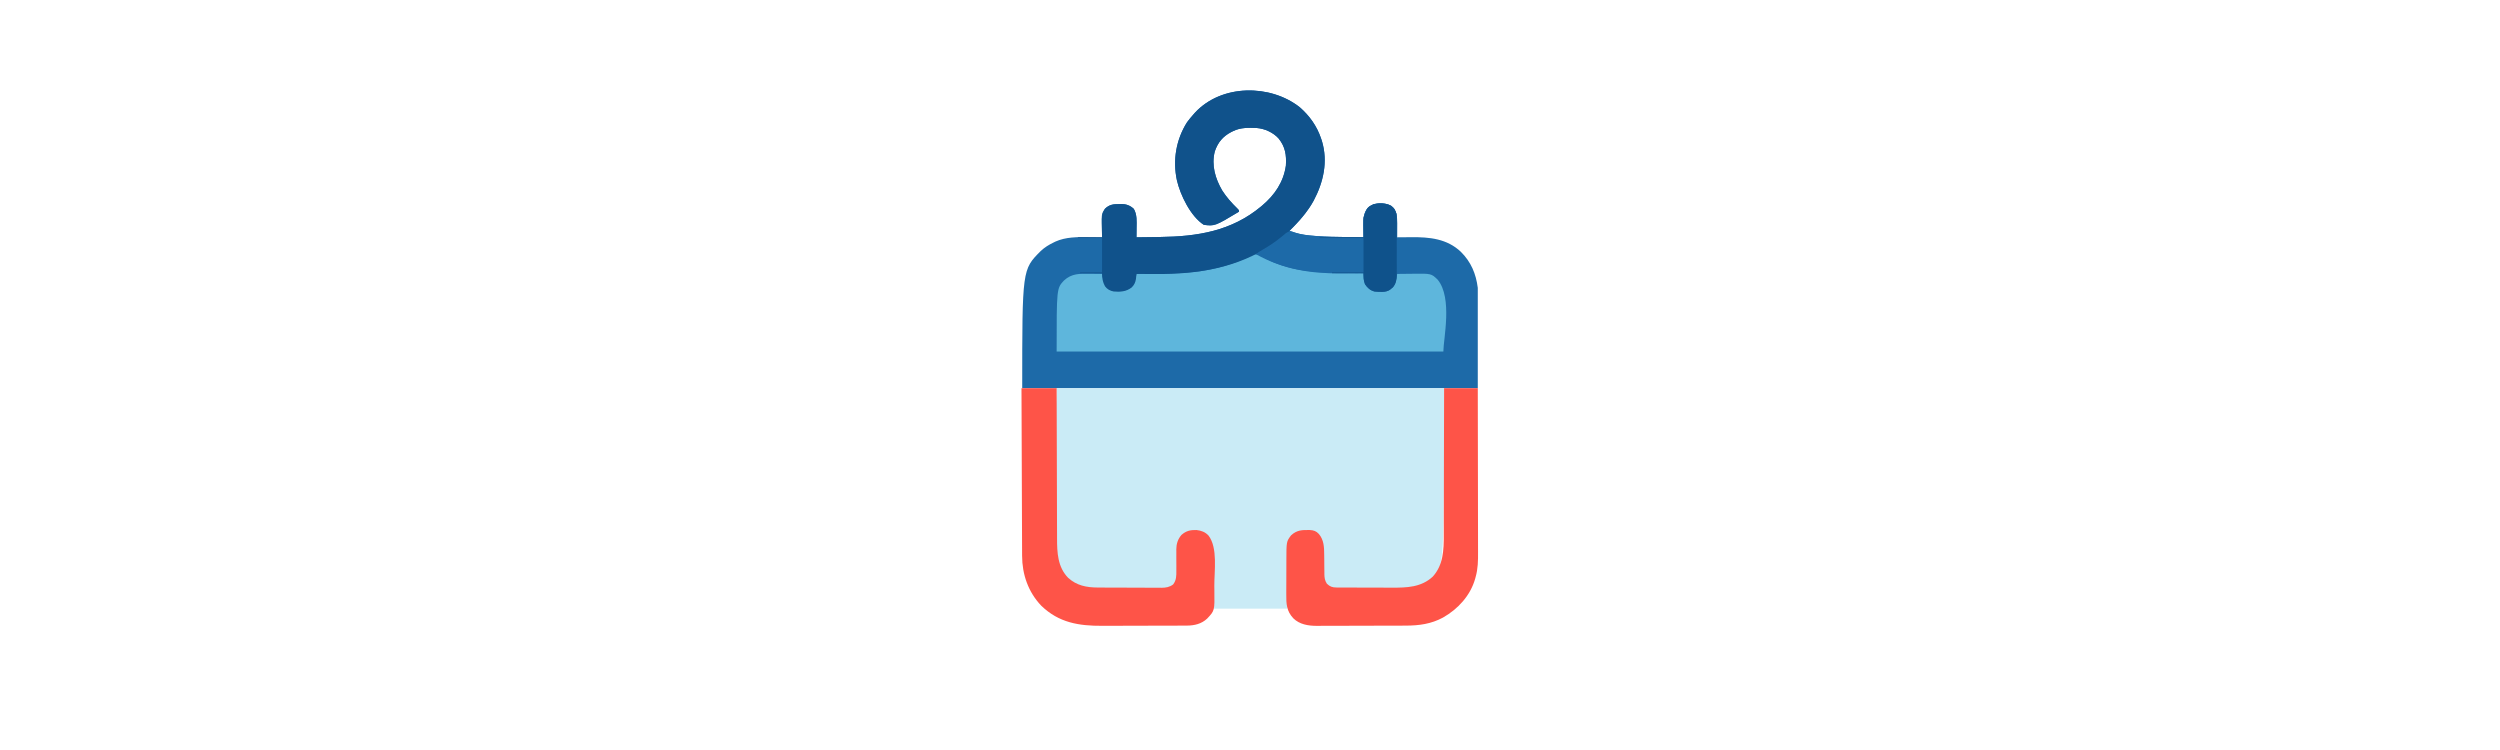
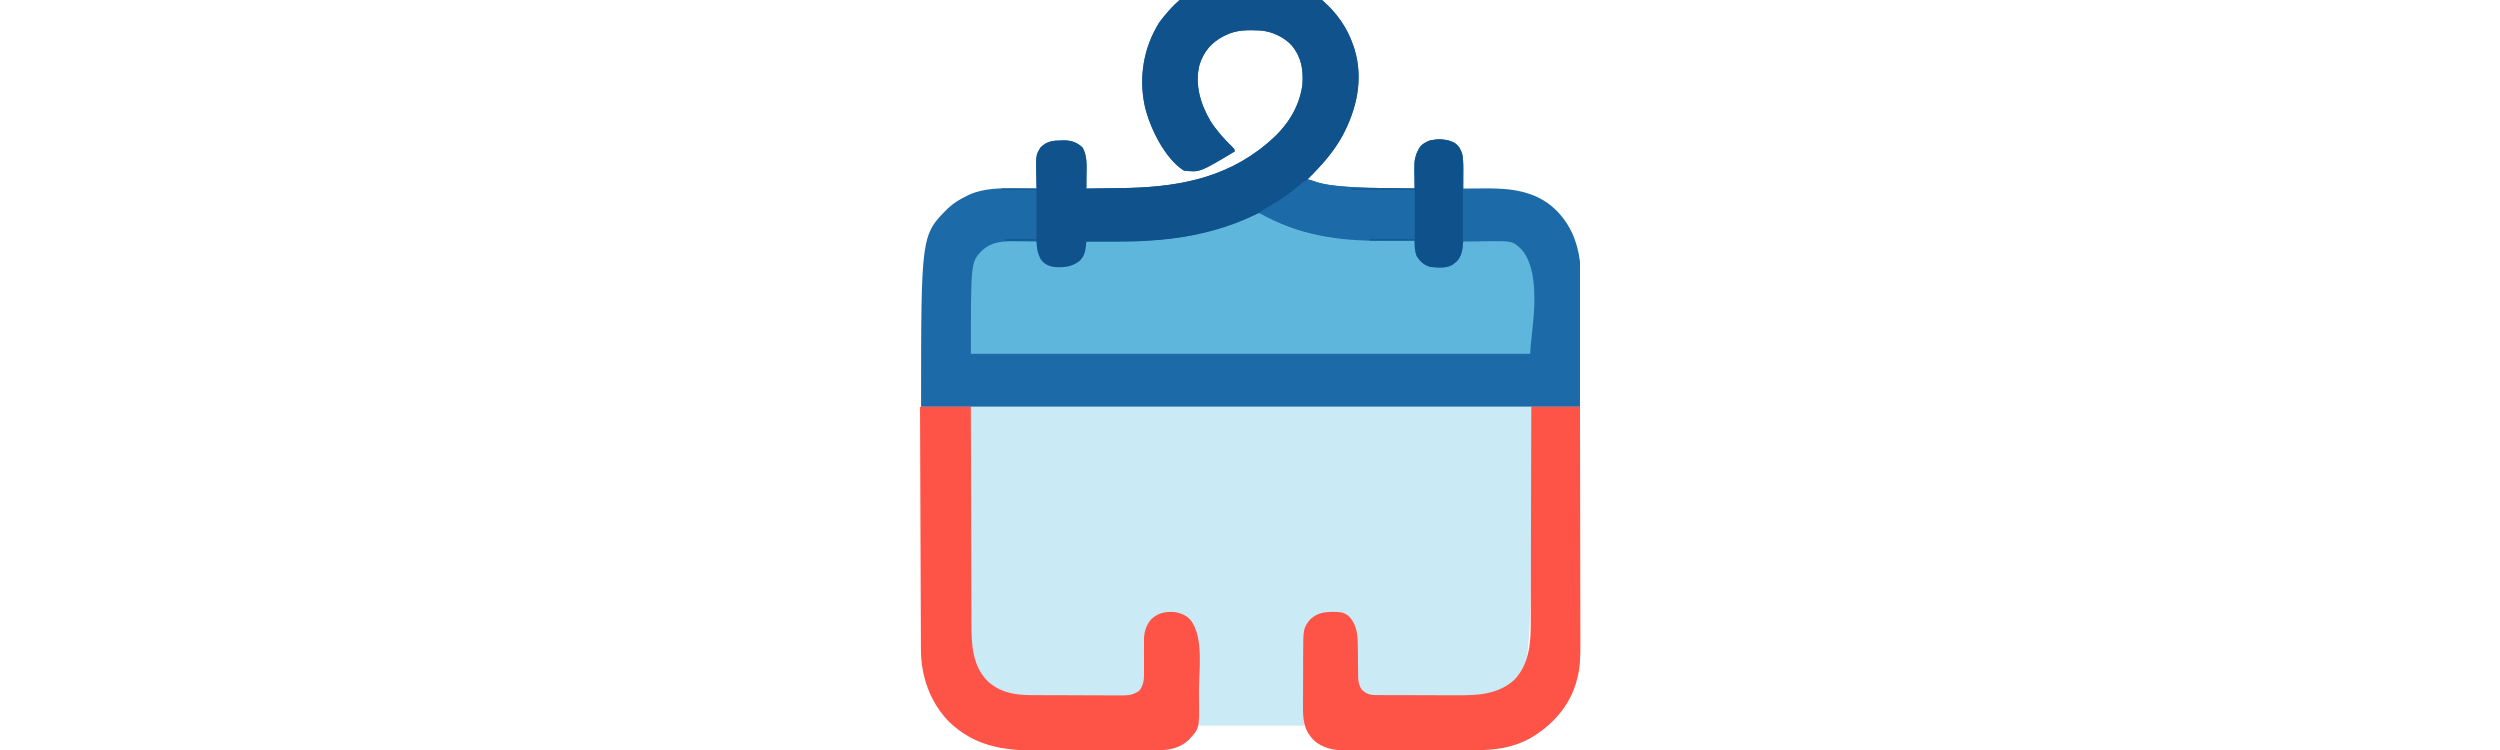
- <svg xmlns="http://www.w3.org/2000/svg" width="200" height="60" viewBox="0 0 1024 1024" fill="none">
-   <path d="M579.875 146.375C593.27 158.006 603.327 172.126 609 189C609.392 190.156 609.784 191.313 610.188 192.504C618.701 220.757 612.252 248.926 598.806 274.151C590.289 289.659 578.632 302.709 566 315C567.767 315.635 569.539 316.258 571.312 316.875C572.299 317.223 573.285 317.571 574.301 317.93C582.846 320.402 591.586 321.407 600.434 322.086C601.504 322.169 602.574 322.253 603.677 322.339C616.46 323.269 629.251 323.455 642.062 323.625C644.502 323.663 646.941 323.702 649.381 323.742C655.254 323.836 661.127 323.922 667 324C666.979 323.24 666.958 322.479 666.937 321.696C666.852 318.193 666.801 314.691 666.75 311.187C666.716 309.992 666.683 308.796 666.648 307.564C666.558 299.232 667.052 290.617 672.709 284.001C678.252 278.798 683.98 277.626 691.41 277.816C698.747 278.337 703.884 279.518 709 285C713.625 293.613 713.133 302.418 713.062 311.937C713.058 313.098 713.053 314.259 713.049 315.455C713.037 318.303 713.021 321.152 713 324C714.002 323.989 715.003 323.979 716.035 323.968C719.839 323.931 723.643 323.909 727.447 323.89C729.077 323.88 730.707 323.867 732.337 323.849C757.075 323.589 781.082 325.929 799.892 343.817C813.734 357.474 820.605 373.837 823 393C823 438.21 823 483.42 823 530C617.74 530 412.48 530 201 530C201 368.041 201 368.041 226.191 342.805C231.59 337.724 237.33 334.196 244 331C245.15 330.43 245.15 330.43 246.324 329.848C260.526 323.458 276.316 323.586 291.562 323.812C293.364 323.828 295.165 323.841 296.967 323.853C301.312 323.886 305.656 323.937 310 324C309.969 322.654 309.969 322.654 309.937 321.281C309.868 317.919 309.818 314.557 309.78 311.195C309.76 309.746 309.733 308.297 309.698 306.848C309.347 291.856 309.347 291.856 314 285C319.851 279.299 325.495 278.637 333.312 278.625C334.129 278.6 334.946 278.576 335.787 278.551C342.853 278.517 348.147 280.372 353.375 285.187C357.938 293.086 357.247 302.239 357.125 311.062C357.116 312.31 357.107 313.557 357.098 314.842C357.074 317.895 357.041 320.947 357 324C364.313 323.914 371.625 323.819 378.938 323.712C382.336 323.663 385.734 323.617 389.133 323.578C439.989 322.976 486.806 315.53 527 282C527.507 281.578 528.014 281.156 528.537 280.721C545.659 266.29 557.833 248.555 561 226C561.865 211.771 560.264 200.439 551 189C543.666 180.893 532.22 175.692 521.401 174.781C510.217 174.312 499.25 173.941 489 179C487.763 179.596 487.763 179.596 486.5 180.203C474.971 186.195 468.012 194.537 463.914 206.816C459.15 225.583 464.597 243.8 474 260C479.761 269.039 486.888 277.042 494.562 284.5C497 287 497 287 497 289C463.998 308.761 463.998 308.761 449 307C430.933 295.503 416.722 266.096 412.153 245.985C406.358 218.64 411.056 190.685 426 167C428.803 163.138 431.808 159.545 435 156C435.675 155.23 436.351 154.461 437.047 153.668C473.223 114.84 539.468 114.651 579.875 146.375Z" fill="#1D6AA8" />
-   <path d="M248 530C422.57 530 597.14 530 777 530C777 771.579 777 771.579 762 787.812C745.237 803.49 724.404 803.469 702.809 803.398C700.606 803.4 698.404 803.403 696.201 803.407C691.618 803.412 687.036 803.405 682.453 803.391C676.589 803.374 670.725 803.384 664.861 803.402C660.327 803.413 655.793 803.409 651.259 803.401C649.096 803.399 646.934 803.402 644.771 803.409C641.754 803.417 638.737 803.405 635.72 803.388C634.836 803.394 633.951 803.4 633.039 803.407C627.034 803.345 621.977 802.563 617.258 798.5C614.264 794.536 612.886 791.748 612.842 786.811C612.827 785.548 612.827 785.548 612.811 784.259C612.8 782.895 612.8 782.895 612.789 781.504C612.761 779.563 612.732 777.622 612.703 775.682C612.662 772.634 612.625 769.587 612.599 766.539C613.159 746.527 613.159 746.527 605 729C599.52 725.21 595.592 724.391 589 724.562C587.848 724.552 587.848 724.552 586.672 724.541C580.194 724.613 575.482 726.038 570.312 730.125C563.543 738.542 562.835 747.922 562.886 758.344C562.886 759.148 562.886 759.951 562.886 760.78C562.887 763.353 562.894 765.927 562.902 768.5C562.904 770.1 562.905 771.701 562.905 773.301C562.911 779.201 562.925 785.1 562.937 791C562.968 810.8 562.968 810.8 563 831C529.67 831 496.34 831 462 831C462.021 822.894 462.041 814.789 462.062 806.438C462.082 783.123 462.082 783.123 461.687 759.812C461.665 758.625 461.643 757.438 461.619 756.215C461.326 747.16 460.097 738.085 454 731C446.422 725.25 439.462 723.966 430 725C422.494 727.464 418.108 731.007 414.426 737.983C412.383 742.85 412.596 747.698 412.629 752.902C412.612 755.031 412.594 757.159 412.576 759.287C412.566 762.616 412.562 765.944 412.564 769.273C412.561 772.504 412.533 775.734 412.504 778.965C412.512 779.952 412.52 780.938 412.529 781.955C412.463 788.072 411.647 792.953 408 798C403.71 801.415 400.212 803.119 394.747 803.14C393.88 803.146 393.012 803.152 392.119 803.158C390.695 803.159 390.695 803.159 389.243 803.161C388.241 803.166 387.239 803.171 386.206 803.176C382.881 803.191 379.556 803.198 376.23 803.203C373.914 803.209 371.598 803.215 369.282 803.22C364.415 803.231 359.548 803.237 354.682 803.24C348.476 803.246 342.271 803.27 336.065 803.298C331.274 803.317 326.482 803.322 321.691 803.324C319.405 803.327 317.12 803.335 314.834 803.348C294.922 803.455 277.409 802.854 262.254 788.363C202.726 725.947 248 616.252 248 530Z" fill="#CAEBF6" />
-   <path d="M525.765 348.821C527.761 349.887 529.724 351.001 531.688 352.125C564.967 370.325 602.504 372.361 639.688 372.688C642.359 372.719 645.03 372.755 647.701 372.791C654.134 372.875 660.567 372.943 667 373C667.186 374.23 667.186 374.23 667.376 375.484C667.546 376.562 667.716 377.64 667.891 378.75C668.056 379.817 668.221 380.885 668.392 381.984C669.512 387.536 671.507 390.842 676.062 394.375C682.911 398.164 691.754 398.021 699.367 396.539C703.694 394.904 706.886 392.052 709 388C709.77 385.607 710.48 383.194 711.145 380.77C711.495 379.503 711.845 378.237 712.206 376.933C712.468 375.965 712.73 374.997 713 374C718.21 373.925 723.42 373.871 728.631 373.835C730.399 373.82 732.167 373.8 733.935 373.774C759.463 373.406 759.463 373.406 768.277 381.895C788.836 407.021 776 462.894 776 480C601.76 480 427.52 480 248 480C248 393.739 248 393.739 258 383C268.455 373.253 279.647 373.598 293.062 373.813C294.708 373.828 296.353 373.841 297.998 373.854C301.999 373.886 305.999 373.938 310 374C310.195 374.896 310.39 375.793 310.59 376.716C310.983 378.477 310.983 378.477 311.383 380.273C311.639 381.438 311.896 382.602 312.161 383.802C313.486 388.851 315.204 391.698 319.5 394.813C326.219 398.004 334.544 398.197 341.676 396.281C346.981 394.07 351.556 391.331 353.93 385.855C355.29 381.949 356.202 378.056 357 374C357.661 373.992 358.322 373.984 359.002 373.976C366.013 373.888 373.024 373.788 380.035 373.683C382.635 373.645 385.236 373.61 387.836 373.578C408.595 373.322 429.491 372.864 450 369.313C450.972 369.146 451.945 368.979 452.947 368.808C474.369 364.908 496.459 357.93 515.746 347.715C519.403 346.555 522.313 347.215 525.765 348.821Z" fill="#5EB6DC" />
-   <path d="M579.875 146.375C593.27 158.006 603.327 172.126 609 189C609.392 190.156 609.784 191.313 610.188 192.504C618.701 220.757 612.252 248.926 598.806 274.151C591.967 286.604 583.209 297.271 573.421 307.512C572.471 308.507 571.526 309.507 570.587 310.512C562.808 318.819 554.391 325.59 545 332C544.431 332.393 543.861 332.786 543.274 333.19C495.722 365.752 440.443 374.506 384 374.125C381.363 374.115 378.727 374.106 376.09 374.098C369.726 374.076 363.363 374.043 357 374C356.936 374.621 356.872 375.242 356.807 375.882C356.721 376.696 356.634 377.509 356.545 378.347C356.461 379.154 356.377 379.96 356.29 380.792C355.679 385.448 353.79 389.288 350.391 392.539C342.901 398.206 335.142 398.704 326 398C321.006 397.051 317.121 395.057 314.031 390.871C310.828 385.059 310 379.584 310 373C300.1 373 290.2 373 280 373C280 372.67 280 372.34 280 372C289.9 372 299.8 372 310 372C310 356.49 310 340.98 310 325C299.11 325 288.22 325 277 325C277 324.67 277 324.34 277 324C287.89 324 298.78 324 310 324C309.842 314.158 309.842 314.158 309.64 304.316C309.58 296.913 309.718 291.309 314 285C319.851 279.299 325.495 278.637 333.312 278.625C334.129 278.6 334.946 278.576 335.787 278.551C342.853 278.517 348.147 280.372 353.375 285.187C357.938 293.086 357.247 302.239 357.125 311.062C357.116 312.31 357.107 313.557 357.098 314.842C357.074 317.895 357.041 320.947 357 324C364.313 323.914 371.625 323.819 378.938 323.712C382.336 323.663 385.734 323.617 389.133 323.578C439.989 322.976 486.806 315.53 527 282C527.507 281.578 528.014 281.156 528.537 280.721C545.659 266.29 557.833 248.555 561 226C561.865 211.771 560.264 200.439 551 189C543.666 180.893 532.22 175.692 521.401 174.781C510.217 174.312 499.25 173.941 489 179C488.175 179.397 487.35 179.794 486.5 180.203C474.971 186.195 468.012 194.537 463.914 206.816C459.15 225.583 464.597 243.8 474 260C479.761 269.039 486.888 277.042 494.562 284.5C497 287 497 287 497 289C463.998 308.761 463.998 308.761 449 307C430.933 295.503 416.722 266.096 412.153 245.985C406.358 218.64 411.056 190.685 426 167C428.803 163.138 431.808 159.545 435 156C435.675 155.23 436.351 154.461 437.047 153.668C473.223 114.84 539.468 114.651 579.875 146.375Z" fill="#10528B" />
-   <path d="M200 530C215.84 530 231.68 530 248 530C248.015 536.707 248.029 543.414 248.044 550.324C248.095 572.497 248.161 594.669 248.236 616.841C248.245 619.52 248.254 622.2 248.262 624.879C248.265 625.545 248.267 626.211 248.269 626.897C248.304 637.654 248.329 648.41 248.35 659.167C248.372 670.22 248.406 681.273 248.449 692.325C248.473 698.527 248.491 704.728 248.498 710.93C248.504 716.777 248.524 722.623 248.554 728.469C248.563 730.606 248.567 732.743 248.565 734.88C248.554 754.26 249.311 774.101 263.621 788.812C275.27 799.524 288.891 802.133 304.306 802.177C305.319 802.184 306.331 802.19 307.374 802.197C310.706 802.217 314.039 802.228 317.371 802.238C318.513 802.242 319.655 802.246 320.832 802.251C326.871 802.271 332.91 802.286 338.949 802.295C345.178 802.306 351.406 802.341 357.635 802.38C362.435 802.406 367.234 802.415 372.034 802.418C374.33 802.423 376.627 802.435 378.923 802.453C382.137 802.478 385.35 802.477 388.564 802.47C389.506 802.483 390.448 802.496 391.419 802.509C397.323 802.462 402.168 801.589 407 798C411.518 792.228 411.538 786.147 411.434 779.07C411.443 776.954 411.453 774.839 411.463 772.723C411.454 769.423 411.437 766.123 411.415 762.823C411.401 759.613 411.416 756.405 411.434 753.195C411.409 751.735 411.409 751.735 411.384 750.246C411.438 742.691 413.366 736.183 418.407 730.38C424.676 724.753 430.758 723.411 438.934 723.656C445.475 724.39 450.934 726.4 455.438 731.312C468.25 748.214 463.144 779.817 463.286 800.036C463.304 802.164 463.328 804.293 463.359 806.422C463.74 833.698 463.74 833.698 453.543 844.551C445.789 851.869 436.085 854.106 425.66 854.147C424.406 854.154 423.152 854.161 421.86 854.169C420.482 854.172 419.105 854.174 417.727 854.177C416.266 854.183 414.805 854.19 413.344 854.197C408.556 854.218 403.768 854.228 398.98 854.238C397.325 854.242 395.669 854.246 394.013 854.251C386.226 854.27 378.438 854.284 370.651 854.292C361.702 854.302 352.753 854.328 343.803 854.369C336.862 854.399 329.921 854.414 322.979 854.417C318.846 854.419 314.712 854.428 310.579 854.453C278.471 854.64 251.079 850.305 227 827C209.257 808.411 200.869 784.238 200.842 758.844C200.837 757.861 200.832 756.877 200.827 755.864C200.812 752.589 200.803 749.314 200.795 746.039C200.785 743.683 200.775 741.327 200.765 738.971C200.738 732.589 200.717 726.208 200.697 719.826C200.677 713.829 200.653 707.831 200.629 701.833C200.581 689.958 200.538 678.084 200.497 666.209C200.458 654.679 200.416 643.148 200.372 631.617C200.37 630.906 200.367 630.194 200.364 629.461C200.35 625.892 200.337 622.322 200.323 618.752C200.209 589.168 200.103 559.584 200 530Z" fill="#FE5448" />
-   <path d="M777 530C792.18 530 807.36 530 823 530C823.066 560.846 823.122 591.692 823.153 622.538C823.157 626.185 823.161 629.832 823.165 633.479C823.166 634.205 823.166 634.931 823.167 635.679C823.18 647.413 823.204 659.147 823.231 670.88C823.26 682.933 823.276 694.986 823.282 707.039C823.286 713.803 823.295 720.568 823.317 727.332C823.338 733.706 823.344 740.08 823.339 746.455C823.34 748.787 823.346 751.119 823.358 753.452C823.414 765.365 823.321 776.467 820 788C819.72 789.05 819.72 789.05 819.434 790.121C812.901 813.197 796.009 831.547 775.467 843.199C759.331 851.942 742.772 854.142 724.69 854.177C723.262 854.183 721.833 854.19 720.405 854.197C715.744 854.218 711.083 854.228 706.422 854.238C704.808 854.242 703.195 854.246 701.582 854.251C694 854.27 686.419 854.284 678.837 854.292C670.122 854.302 661.407 854.328 652.691 854.369C645.929 854.399 639.167 854.414 632.405 854.417C628.378 854.419 624.35 854.428 620.323 854.453C616.531 854.477 612.739 854.481 608.947 854.471C606.913 854.47 604.88 854.489 602.846 854.509C591.353 854.445 579.757 852.562 571.234 844.285C561.786 834.261 561.419 824.398 561.539 811.227C561.541 809.495 561.542 807.763 561.542 806.031C561.545 802.411 561.561 798.792 561.588 795.173C561.622 790.561 561.63 785.95 561.628 781.338C561.629 777.764 561.64 774.19 561.654 770.616C561.661 768.917 561.665 767.217 561.666 765.518C561.714 739.418 561.714 739.418 568 731C575.855 723.598 583.274 723.463 593.621 723.664C598.836 723.93 602.413 725.09 606 729C612.905 737.089 613.284 747.187 613.309 757.391C613.334 759.336 613.359 761.281 613.385 763.227C613.414 766.25 613.438 769.274 613.456 772.298C613.478 775.246 613.517 778.193 613.559 781.141C613.559 782.041 613.559 782.941 613.559 783.868C613.639 788.989 614.152 792.568 617 797C621.206 800.99 624.486 802.117 630.17 802.14C630.994 802.146 631.817 802.152 632.666 802.158C633.562 802.159 634.457 802.16 635.38 802.161C636.33 802.166 637.28 802.171 638.259 802.176C641.407 802.191 644.555 802.198 647.703 802.203C649.901 802.209 652.099 802.215 654.297 802.22C658.914 802.231 663.531 802.237 668.147 802.24C674.024 802.246 679.901 802.27 685.778 802.298C690.325 802.317 694.872 802.322 699.419 802.324C701.583 802.327 703.747 802.335 705.911 802.348C726.114 802.462 745.822 801.867 761.5 787.312C775.948 771.538 776.6 750.819 776.546 730.599C776.555 728.4 776.565 726.2 776.577 724.001C776.605 718.083 776.608 712.164 776.607 706.246C776.611 700.041 776.636 693.837 776.659 687.632C776.7 675.907 776.72 664.181 776.733 652.455C776.745 643.084 776.765 633.713 776.792 624.342C776.794 623.68 776.796 623.019 776.798 622.337C776.808 619.017 776.818 615.697 776.828 612.378C776.91 584.918 776.961 557.459 777 530Z" fill="#FE5448" />
-   <path d="M704.789 281C708.679 283.913 710.636 287.443 712 292C712.4 294.984 712.411 297.922 712.388 300.929C712.396 302.228 712.396 302.228 712.404 303.554C712.417 306.399 712.409 309.244 712.398 312.09C712.4 314.078 712.403 316.067 712.407 318.056C712.412 322.218 712.405 326.379 712.391 330.541C712.374 335.861 712.384 341.181 712.402 346.502C712.413 350.607 712.409 354.712 712.401 358.817C712.399 360.778 712.402 362.739 712.409 364.7C712.417 367.448 712.405 370.194 712.388 372.941C712.394 373.743 712.4 374.545 712.407 375.371C712.336 381.655 711.244 387.314 707.098 392.277C706.09 393.099 706.09 393.099 705.062 393.937C704.393 394.503 703.724 395.069 703.035 395.652C697.086 399.592 688.845 398.512 682 398C676.037 396.424 672.367 393.051 669 388C666.979 382.803 666.938 378.469 667 373C666.333 373.007 665.667 373.013 664.98 373.02C657.888 373.088 650.795 373.132 643.703 373.165C641.074 373.178 638.446 373.2 635.817 373.226C594.034 373.634 556.679 367.525 520 347C523.078 344.515 526.363 342.592 529.787 340.638C539.076 335.336 547.531 329.532 555.781 322.695C556.658 321.971 557.534 321.246 558.438 320.5C559.199 319.85 559.961 319.201 560.746 318.531C563.285 316.807 564.95 316.243 568 316C570.289 316.488 570.289 316.488 572.625 317.312C581.561 320.439 591.046 321.366 600.434 322.086C601.504 322.17 602.574 322.253 603.677 322.339C616.46 323.269 629.251 323.455 642.062 323.625C644.502 323.663 646.941 323.702 649.381 323.742C655.254 323.836 661.127 323.922 667 324C666.979 323.24 666.958 322.479 666.937 321.696C666.852 318.193 666.801 314.691 666.75 311.187C666.716 309.992 666.683 308.796 666.648 307.564C666.558 299.232 667.052 290.617 672.709 284.001C680.892 276.32 695.009 275.533 704.789 281Z" fill="#1D6AA8" />
-   <path d="M704.789 281C708.679 283.913 710.636 287.443 712 292C712.4 294.984 712.411 297.922 712.388 300.929C712.393 301.795 712.399 302.661 712.404 303.554C712.417 306.399 712.409 309.244 712.398 312.09C712.4 314.078 712.403 316.067 712.407 318.056C712.412 322.218 712.405 326.379 712.391 330.541C712.374 335.861 712.384 341.181 712.402 346.502C712.413 350.607 712.409 354.712 712.401 358.817C712.399 360.778 712.402 362.739 712.409 364.7C712.417 367.448 712.405 370.194 712.388 372.941C712.394 373.743 712.4 374.545 712.407 375.371C712.336 381.655 711.244 387.314 707.098 392.277C706.09 393.099 706.09 393.099 705.062 393.937C704.393 394.503 703.724 395.069 703.035 395.652C697.086 399.592 688.845 398.512 682 398C676.037 396.424 672.367 393.051 669 388C666.869 382.521 667 379.197 667 373C652.81 373 638.62 373 624 373C624 372.67 624 372.34 624 372C638.19 372 652.38 372 667 372C667 356.49 667 340.98 667 325C647.2 325 627.4 325 607 325C607 324.67 607 324.34 607 324C626.8 324 646.6 324 667 324C667 315.09 667 306.18 667 297C672.14 282.865 672.14 282.865 680.812 278.625C688.523 277.113 697.756 277.069 704.789 281Z" fill="#0F528B" />
+ <svg xmlns="http://www.w3.org/2000/svg" width="200" height="60" fill="none" viewBox="200 146 623 708">
+   <path fill="#1d6aa8" d="M579.875 146.375C593.27 158.006 603.327 172.126 609 189l1.188 3.504c8.513 28.253 2.064 56.422-11.382 81.647C590.289 289.659 578.632 302.709 566 315q2.651.951 5.312 1.875l2.989 1.055c8.545 2.472 17.285 3.477 26.133 4.156l3.243.253c12.783.93 25.574 1.116 38.385 1.286q3.66.057 7.319.117q8.81.141 17.619.258l-.063-2.304a1083 1083 0 0 1-.187-10.509l-.102-3.623c-.09-8.332.404-16.947 6.061-23.563 5.543-5.203 11.271-6.375 18.701-6.185 7.337.521 12.474 1.702 17.59 7.184 4.625 8.613 4.133 17.418 4.062 26.937l-.013 3.518A2705 2705 0 0 1 713 324l3.035-.032c3.804-.037 7.608-.059 11.412-.078q2.445-.014 4.89-.041c24.738-.26 48.745 2.08 67.555 19.968C813.734 357.474 820.605 373.837 823 393v137H201c0-161.959 0-161.959 25.191-187.195C231.59 337.724 237.33 334.196 244 331l2.324-1.152c14.202-6.39 29.992-6.262 45.238-6.036q2.703.024 5.405.041q6.517.051 13.033.147l-.063-2.719q-.102-5.043-.157-10.086-.03-2.174-.082-4.347c-.351-14.992-.351-14.992 4.302-21.848 5.851-5.701 11.495-6.363 19.312-6.375l2.475-.074c7.066-.034 12.36 1.821 17.588 6.636 4.563 7.899 3.872 17.052 3.75 25.875l-.027 3.78q-.036 4.579-.098 9.158 10.969-.128 21.938-.288 5.097-.075 10.195-.134C439.989 322.976 486.806 315.53 527 282l1.537-1.279C545.659 266.29 557.833 248.555 561 226c.865-14.229-.736-25.561-10-37-7.334-8.107-18.78-13.308-29.599-14.219-11.184-.469-22.151-.84-32.401 4.219l-2.5 1.203c-11.529 5.992-18.488 14.334-22.586 26.613C459.15 225.583 464.597 243.8 474 260c5.761 9.039 12.888 17.042 20.562 24.5C497 287 497 287 497 289c-33.002 19.761-33.002 19.761-48 18-18.067-11.497-32.278-40.904-36.847-61.015-5.795-27.345-1.097-55.3 13.847-78.985 2.803-3.862 5.808-7.455 9-11l2.047-2.332c36.176-38.828 102.421-39.017 142.828-7.293" />
+   <path fill="#caebf6" d="M248 530h529c0 241.579 0 241.579-15 257.812-16.763 15.678-37.596 15.657-59.191 15.586q-3.304.003-6.608.009-6.874.006-13.748-.016c-5.864-.017-11.728-.007-17.592.011-4.534.011-9.068.007-13.602-.001q-3.244-.003-6.488.008c-3.017.008-6.034-.004-9.051-.021l-2.681.019c-6.005-.062-11.062-.844-15.781-4.907-2.994-3.964-4.372-6.752-4.416-11.689l-.031-2.552-.022-2.755-.086-5.822q-.063-4.572-.104-9.143c.56-20.012.56-20.012-7.599-37.539-5.48-3.79-9.408-4.609-16-4.438l-2.328-.021c-6.478.072-11.19 1.497-16.36 5.584-6.769 8.417-7.477 17.797-7.426 28.219v2.436q.003 3.86.016 7.72.003 2.4.003 4.801c.006 5.9.02 11.799.032 17.699l.063 40H462l.062-24.562c.02-23.315.02-23.315-.375-46.626l-.068-3.597c-.293-9.055-1.522-18.13-7.619-25.215-7.578-5.75-14.538-7.034-24-6-7.506 2.464-11.892 6.007-15.574 12.983-2.043 4.867-1.83 9.715-1.797 14.919l-.053 6.385q-.015 4.993-.012 9.986c-.003 3.231-.031 6.461-.06 9.692l.025 2.99c-.066 6.117-.882 10.998-4.529 16.045-4.29 3.415-7.788 5.119-13.253 5.14l-2.628.018-2.876.003-3.037.015q-4.987.021-9.976.027l-6.948.017q-7.3.016-14.6.02c-6.206.006-12.411.03-18.617.058-4.791.019-9.583.024-14.374.026q-3.429.004-6.857.024c-19.912.107-37.425-.494-52.58-14.985C202.726 725.947 248 616.252 248 530" />
+   <path fill="#5eb6dc" d="M525.765 348.821a232 232 0 0 1 5.923 3.304c33.279 18.2 70.816 20.236 108 20.563q4.007.048 8.013.103q9.65.125 19.299.209l.376 2.484.515 3.266.501 3.234c1.12 5.552 3.115 8.858 7.67 12.391 6.849 3.789 15.692 3.646 23.305 2.164 4.327-1.635 7.519-4.487 9.633-8.539.77-2.393 1.48-4.806 2.145-7.23l1.061-3.837L713 374q7.815-.112 15.631-.165 2.652-.022 5.304-.061c25.528-.368 25.528-.368 34.342 8.121C788.836 407.021 776 462.894 776 480H248c0-86.261 0-86.261 10-97 10.455-9.747 21.647-9.402 35.062-9.187q2.469.022 4.936.041c4.001.032 8.001.084 12.002.146l.59 2.716.793 3.557.778 3.529c1.325 5.049 3.043 7.896 7.339 11.011 6.719 3.191 15.044 3.384 22.176 1.468 5.305-2.211 9.88-4.95 12.254-10.426 1.36-3.906 2.272-7.799 3.07-11.855l2.002-.024q10.517-.134 21.033-.293 3.9-.057 7.801-.105c20.759-.256 41.655-.714 62.164-4.265l2.947-.505c21.422-3.9 43.512-10.878 62.799-21.093 3.657-1.16 6.567-.5 10.019 1.106" />
+   <path fill="#10528b" d="M579.875 146.375C593.27 158.006 603.327 172.126 609 189l1.188 3.504c8.513 28.253 2.064 56.422-11.382 81.647-6.839 12.453-15.597 23.12-25.385 33.361q-1.425 1.493-2.834 3C562.808 318.819 554.391 325.59 545 332l-1.726 1.19C495.722 365.752 440.443 374.506 384 374.125q-3.955-.015-7.91-.027-9.546-.033-19.09-.098l-.193 1.882-.262 2.465-.255 2.445c-.611 4.656-2.5 8.496-5.899 11.747-7.49 5.667-15.249 6.165-24.391 5.461-4.994-.949-8.879-2.943-11.969-7.129C310.828 385.059 310 379.584 310 373h-30v-1h30v-47h-33v-1h33c-.158-9.842-.158-9.842-.36-19.684-.06-7.403.078-13.007 4.36-19.316 5.851-5.701 11.495-6.363 19.312-6.375l2.475-.074c7.066-.034 12.36 1.821 17.588 6.636 4.563 7.899 3.872 17.052 3.75 25.875l-.027 3.78q-.036 4.579-.098 9.158 10.969-.128 21.938-.288 5.097-.075 10.195-.134C439.989 322.976 486.806 315.53 527 282l1.537-1.279C545.659 266.29 557.833 248.555 561 226c.865-14.229-.736-25.561-10-37-7.334-8.107-18.78-13.308-29.599-14.219-11.184-.469-22.151-.84-32.401 4.219l-2.5 1.203c-11.529 5.992-18.488 14.334-22.586 26.613C459.15 225.583 464.597 243.8 474 260c5.761 9.039 12.888 17.042 20.562 24.5C497 287 497 287 497 289c-33.002 19.761-33.002 19.761-48 18-18.067-11.497-32.278-40.904-36.847-61.015-5.795-27.345-1.097-55.3 13.847-78.985 2.803-3.862 5.808-7.455 9-11l2.047-2.332c36.176-38.828 102.421-39.017 142.828-7.293" />
+   <path fill="#fe5448" d="M200 530h48l.044 20.324a61445 61445 0 0 0 .225 76.573q.051 16.135.081 32.27.034 16.58.099 33.158.037 9.303.049 18.605.01 8.77.056 17.539.014 3.206.011 6.411c-.011 19.38.746 39.221 15.056 53.932 11.649 10.712 25.27 13.321 40.685 13.365l3.068.02c3.332.02 6.665.031 9.997.041l3.461.013q9.058.03 18.117.044c6.229.011 12.457.046 18.686.085 4.8.026 9.599.035 14.399.038q3.445.008 6.889.035c3.214.025 6.427.024 9.641.017l2.855.039c5.904-.047 10.749-.92 15.581-4.509 4.518-5.772 4.538-11.853 4.434-18.93l.029-6.347q-.014-4.95-.048-9.9c-.014-3.21.001-6.418.019-9.628l-.05-2.949c.054-7.555 1.982-14.063 7.023-19.866 6.269-5.627 12.351-6.969 20.527-6.724 6.541.734 12 2.744 16.504 7.656 12.812 16.902 7.706 48.505 7.848 68.724q.027 3.192.073 6.386c.381 27.276.381 27.276-9.816 38.129-7.754 7.318-17.458 9.555-27.883 9.596l-3.8.022-4.133.008-4.383.02c-4.788.021-9.576.031-14.364.041l-4.967.013q-11.681.029-23.362.041-13.423.015-26.848.077-10.411.044-20.824.048c-4.133.002-8.267.011-12.4.036-32.108.187-59.5-4.148-83.579-27.453-17.743-18.589-26.131-42.762-26.158-68.156l-.015-2.98q-.021-4.912-.032-9.825l-.03-7.068q-.04-9.572-.068-19.145-.031-8.996-.068-17.993a60433 60433 0 0 1-.132-35.624q-.059-17.295-.125-34.592l-.008-2.156-.041-10.709q-.17-44.376-.323-88.752M777 530h46c.066 30.846.122 61.692.153 92.538l.012 10.941.002 2.2c.013 11.734.037 23.468.064 35.201q.043 18.08.051 36.159.004 10.147.035 20.293.03 9.56.022 19.123q.001 3.498.019 6.997c.056 11.913-.037 23.015-3.358 34.548l-.566 2.121c-6.533 23.076-23.425 41.426-43.967 53.078-16.136 8.743-32.695 10.943-50.777 10.978l-4.285.02c-4.661.021-9.322.031-13.983.041l-4.84.013q-11.372.029-22.745.041-13.072.015-26.146.077-10.143.044-20.286.048c-4.027.002-8.055.011-12.082.036q-5.688.035-11.376.018c-2.034-.001-4.067.018-6.101.038-11.493-.064-23.089-1.947-31.612-10.224-9.448-10.024-9.815-19.887-9.695-33.058l.003-5.196q.005-5.43.046-10.858c.034-4.612.042-9.223.04-13.835q.003-5.361.026-10.722.01-2.549.012-5.098c.048-26.1.048-26.1 6.334-34.518 7.855-7.402 15.274-7.537 25.621-7.336 5.215.266 8.792 1.426 12.379 5.336 6.905 8.089 7.284 18.187 7.309 28.391l.076 5.836q.044 4.535.071 9.071c.022 2.948.061 5.895.103 8.843v2.727c.08 5.121.593 8.7 3.441 13.132 4.206 3.99 7.486 5.117 13.17 5.14l2.496.018 2.714.003 2.879.015q4.722.021 9.444.027l6.594.017q6.926.016 13.85.02c5.877.006 11.754.03 17.631.058 4.547.019 9.094.024 13.641.026q3.246.004 6.492.024c20.203.114 39.911-.481 55.589-15.036 14.448-15.774 15.1-36.493 15.046-56.713q.013-3.299.031-6.598c.028-5.918.031-11.837.03-17.755.004-6.205.029-12.409.052-18.614.041-11.725.061-23.451.074-35.177q.018-14.057.059-28.113l.006-2.005.03-9.959c.082-27.46.133-54.919.172-82.378" />
+   <path fill="#1d6aa8" d="M704.789 281c3.89 2.913 5.847 6.443 7.211 11 .4 2.984.411 5.922.388 8.929l.016 2.625c.013 2.845.005 5.69-.006 8.536l.009 5.966q.006 6.243-.016 12.485c-.017 5.32-.007 10.64.011 15.961.011 4.105.007 8.21-.001 12.315q-.003 2.942.008 5.883c.008 2.748-.004 5.494-.021 8.241l.019 2.43c-.071 6.284-1.163 11.943-5.309 16.906l-2.036 1.66-2.027 1.715c-5.949 3.94-14.19 2.86-21.035 2.348-5.963-1.576-9.633-4.949-13-10-2.021-5.197-2.062-9.531-2-15l-2.02.02c-7.092.068-14.185.112-21.277.145q-3.943.02-7.886.061c-41.783.408-79.138-5.701-115.817-26.226 3.078-2.485 6.363-4.408 9.787-6.362 9.289-5.302 17.744-11.106 25.994-17.943l2.657-2.195 2.308-1.969c2.539-1.724 4.204-2.288 7.254-2.531 2.289.488 2.289.488 4.625 1.312 8.936 3.127 18.421 4.054 27.809 4.774l3.243.253c12.783.93 25.574 1.116 38.385 1.286q3.66.057 7.319.117q8.81.141 17.619.258l-.063-2.304a1083 1083 0 0 1-.187-10.509l-.102-3.623c-.09-8.332.404-16.947 6.061-23.563 8.183-7.681 22.3-8.468 32.08-3.001" />
+   <path fill="#0f528b" d="M704.789 281c3.89 2.913 5.847 6.443 7.211 11 .4 2.984.411 5.922.388 8.929l.016 2.625c.013 2.845.005 5.69-.006 8.536l.009 5.966q.006 6.243-.016 12.485c-.017 5.32-.007 10.64.011 15.961.011 4.105.007 8.21-.001 12.315q-.003 2.942.008 5.883c.008 2.748-.004 5.494-.021 8.241l.019 2.43c-.071 6.284-1.163 11.943-5.309 16.906l-2.036 1.66-2.027 1.715c-5.949 3.94-14.19 2.86-21.035 2.348-5.963-1.576-9.633-4.949-13-10-2.131-5.479-2-8.803-2-15h-43v-1h43v-47h-60v-1h60v-27c5.14-14.135 5.14-14.135 13.812-18.375 7.711-1.512 16.944-1.556 23.977 2.375" />
</svg>
